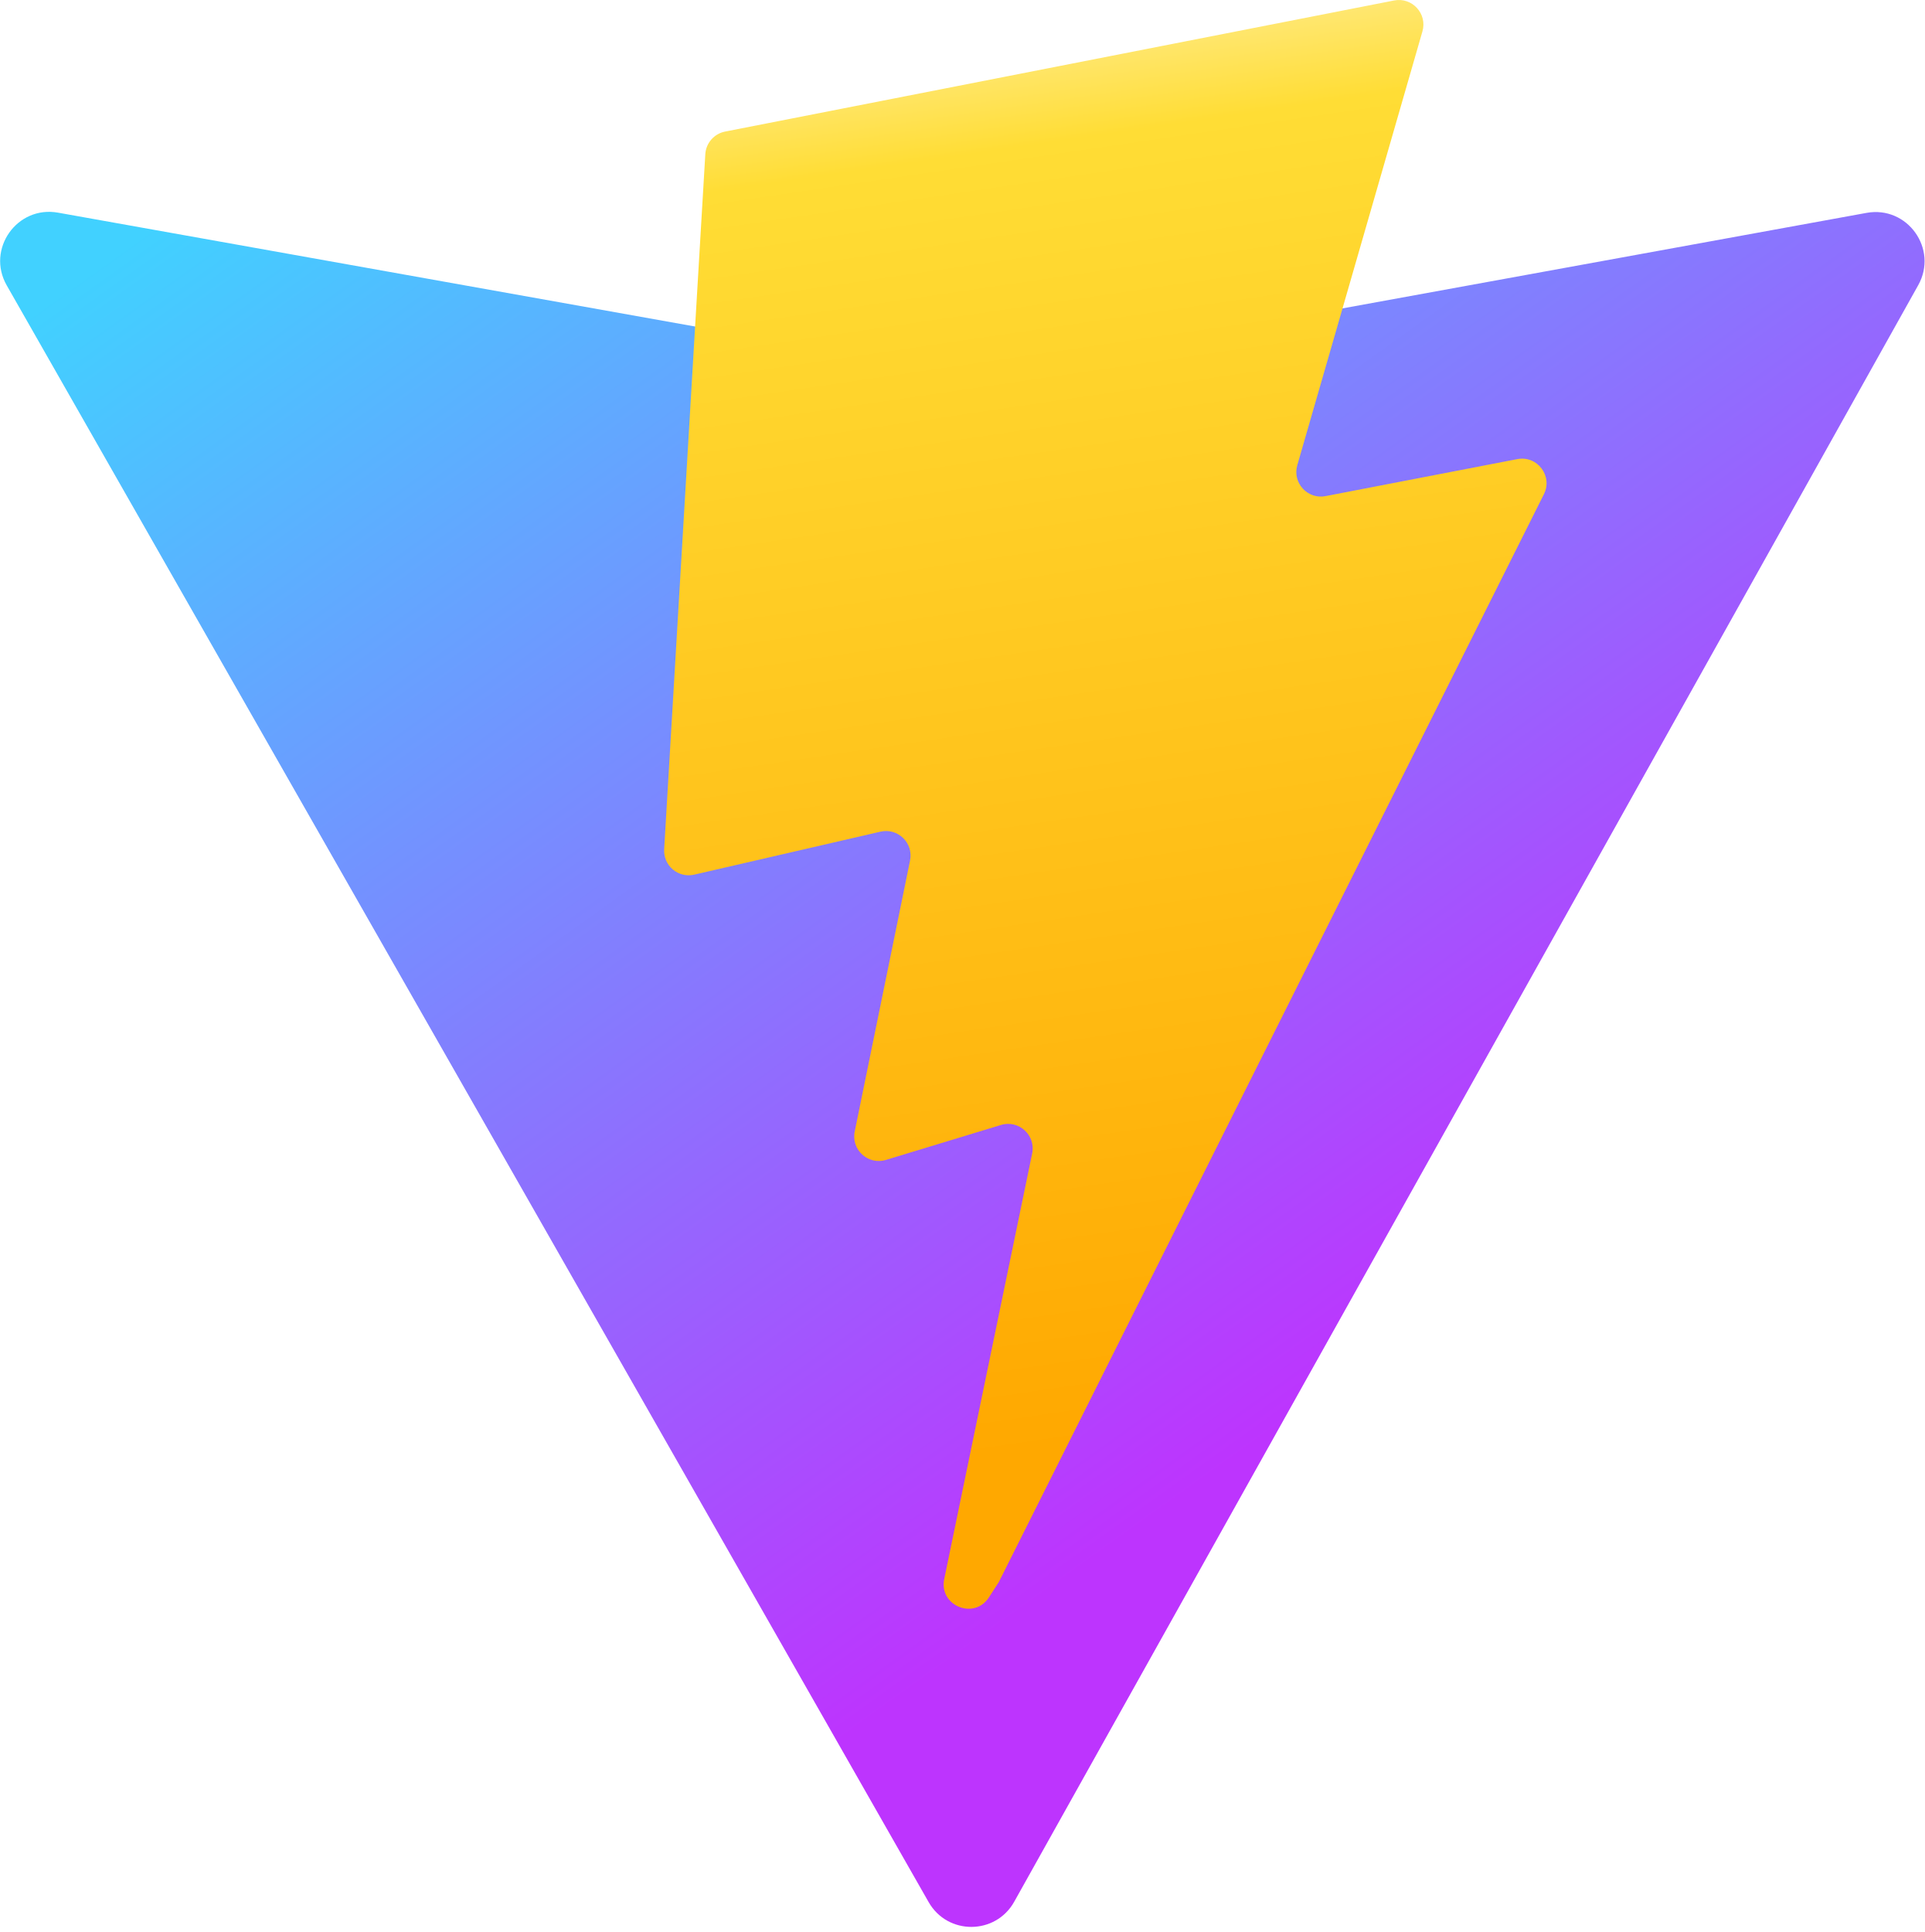
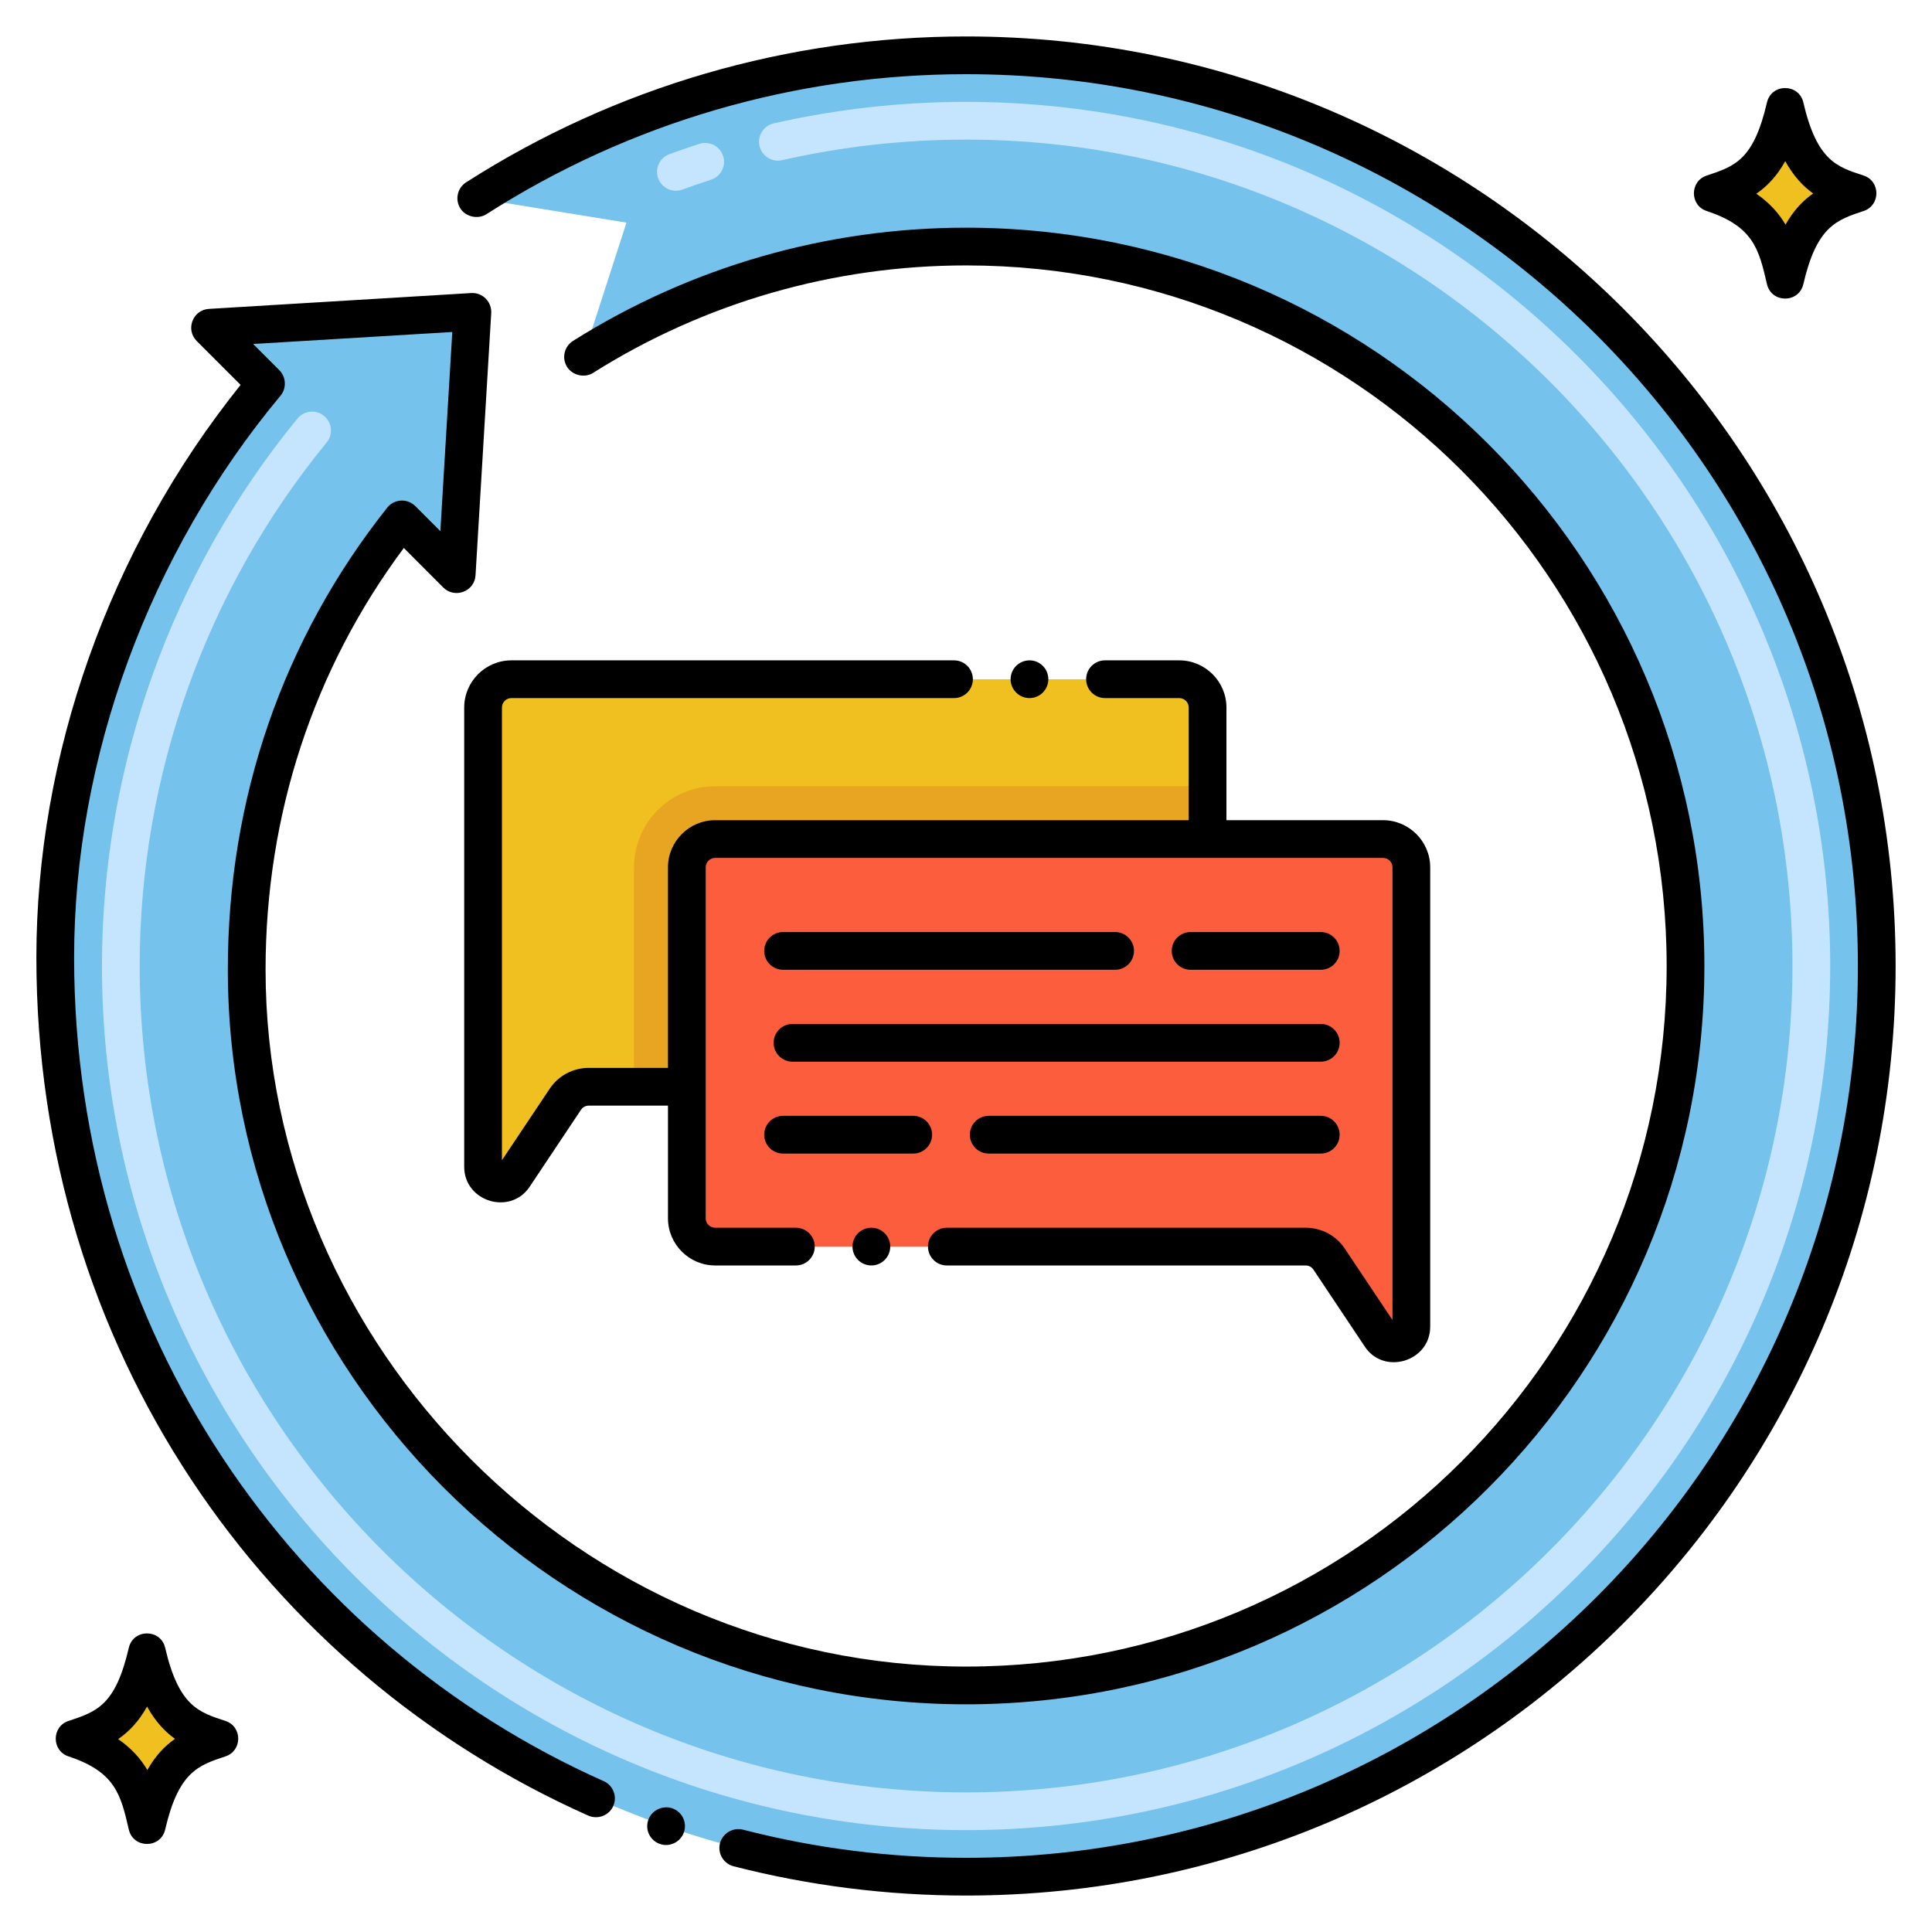
- <svg xmlns="http://www.w3.org/2000/svg" aria-hidden="true" role="img" class="iconify iconify--logos" width="31.88" height="32" preserveAspectRatio="xMidYMid meet" viewBox="0 0 256 257">
-   <defs>
-     <linearGradient id="IconifyId1813088fe1fbc01fb466" x1="-.828%" x2="57.636%" y1="7.652%" y2="78.411%">
-       <stop offset="0%" stop-color="#41D1FF" />
-       <stop offset="100%" stop-color="#BD34FE" />
-     </linearGradient>
-     <linearGradient id="IconifyId1813088fe1fbc01fb467" x1="43.376%" x2="50.316%" y1="2.242%" y2="89.03%">
-       <stop offset="0%" stop-color="#FFEA83" />
-       <stop offset="8.333%" stop-color="#FFDD35" />
-       <stop offset="100%" stop-color="#FFA800" />
-     </linearGradient>
-   </defs>
-   <path fill="url(#IconifyId1813088fe1fbc01fb466)" d="M255.153 37.938L134.897 252.976c-2.483 4.44-8.862 4.466-11.382.048L.875 37.958c-2.746-4.814 1.371-10.646 6.827-9.67l120.385 21.517a6.537 6.537 0 0 0 2.322-.004l117.867-21.483c5.438-.991 9.574 4.796 6.877 9.62Z" />
-   <path fill="url(#IconifyId1813088fe1fbc01fb467)" d="M185.432.063L96.44 17.501a3.268 3.268 0 0 0-2.634 3.014l-5.474 92.456a3.268 3.268 0 0 0 3.997 3.378l24.777-5.718c2.318-.535 4.413 1.507 3.936 3.838l-7.361 36.047c-.495 2.426 1.782 4.5 4.151 3.78l15.304-4.649c2.372-.72 4.652 1.36 4.15 3.788l-11.698 56.621c-.732 3.542 3.979 5.473 5.943 2.437l1.313-2.028l72.516-144.72c1.215-2.423-.88-5.186-3.54-4.672l-25.505 4.922c-2.396.462-4.435-1.77-3.759-4.114l16.646-57.705c.677-2.35-1.37-4.583-3.769-4.113Z" />
+ <svg xmlns="http://www.w3.org/2000/svg" version="1.1" x="0px" y="0px" viewBox="0 0 256 256" enable-background="new 0 0 256 256" xml:space="preserve">
+   <g id="Layer_2">
+ </g>
+   <g id="Layer_1">
+     <g>
+       <path fill="#75C2ED" d="M128.01,7.33c-22.396,0-44.933,6.158-64.9,18.94l19.9,3.23l-5.75,17.79c14.7-9.26,32.1-14.62,50.75-14.62    c52.65,0,95.33,42.68,95.33,95.33c0,52.65-42.68,95.33-95.33,95.33c-51.837,0-94.192-41.434-95.31-93.3    c-0.351-23.473,7.259-44.422,20.56-61.2l7.25,7.25l2.08-34.75l-34.75,2.09l7.41,7.41c-19.547,23.45-28.669,52.709-27.88,79.2    c1.031,65.425,54.446,118.64,120.64,118.64c66.64,0,120.67-54.03,120.67-120.67S194.65,7.33,128.01,7.33z" />
+       <path fill="#EFC01F" d="M160.01,93.75v17.43H94.76c-2.07,0-3.75,1.68-3.75,3.75V144H78.02c-1.26,0-2.43,0.63-3.12,1.67    l-6.77,10.15c-1.23,1.85-4.12,0.97-4.12-1.25V93.75c0-2.07,1.68-3.75,3.75-3.75h88.5C158.33,90,160.01,91.68,160.01,93.75z" />
+       <path fill="#E8A521" d="M160.01,104.18v7H94.76c-2.07,0-3.75,1.68-3.75,3.75V144h-7v-29.07c0-5.93,4.82-10.75,10.75-10.75H160.01z    " />
+       <path fill="#FC5D3D" d="M187.01,114.93v60.82c0,2.22-2.89,3.1-4.12,1.24l-6.77-10.14c-0.69-1.05-1.86-1.67-3.12-1.67H94.76    c-2.07,0-3.75-1.68-3.75-3.75v-46.5c0-2.07,1.68-3.75,3.75-3.75h88.5C185.33,111.18,187.01,112.86,187.01,114.93z" />
+       <path fill="#F0C020" d="M29.1,230.383c-3.683-1.217-7.487-2.281-9.623-11.481c-1.967,8.473-5.118,9.992-9.623,11.481    c7.347,2.428,8.455,6.447,9.623,11.48C21.49,233.187,24.82,231.797,29.1,230.383z" />
+       <path d="M17.068,242.422c-1.067-4.599-1.771-7.637-7.989-9.691c-2.259-0.746-2.254-3.952,0-4.697    c3.743-1.237,6.216-2.054,7.989-9.692c0.589-2.538,4.228-2.545,4.818,0c1.813,7.811,4.522,8.549,7.989,9.691    c2.259,0.746,2.254,3.952,0,4.697c-3.609,1.192-6.218,2.054-7.989,9.691C21.295,244.972,17.66,244.973,17.068,242.422z     M15.654,230.439c1.78,1.222,2.996,2.618,3.872,4.094c1.061-1.875,2.29-3.166,3.659-4.128c-1.312-0.939-2.583-2.269-3.699-4.279    C18.383,228.111,17.094,229.451,15.654,230.439z" />
+       <path fill="#F0C020" d="M246.165,25.611c-3.683-1.217-7.487-2.281-9.623-11.481c-1.967,8.473-5.118,9.992-9.623,11.481    c7.347,2.428,8.455,6.447,9.623,11.48C238.556,28.415,241.885,27.026,246.165,25.611z" />
+       <path d="M234.133,37.651c-1.067-4.599-1.771-7.637-7.989-9.691c-2.259-0.746-2.254-3.952,0-4.697    c3.743-1.237,6.216-2.054,7.989-9.692c0.589-2.538,4.228-2.545,4.818,0c1.813,7.811,4.522,8.549,7.989,9.691    c2.259,0.746,2.254,3.952,0,4.697c-3.609,1.192-6.218,2.054-7.989,9.691C238.36,40.201,234.726,40.202,234.133,37.651z     M232.72,25.668c1.78,1.222,2.996,2.618,3.872,4.094c1.061-1.875,2.29-3.166,3.659-4.128c-1.312-0.939-2.583-2.269-3.699-4.279    C235.448,23.34,234.16,24.68,232.72,25.668z" />
+       <g>
+         <path fill="#C5E5FE" d="M128.01,242.5c-63.136,0-114.5-51.364-114.5-114.5c0-26.4,9.201-52.164,25.908-72.543     c0.876-1.068,2.45-1.224,3.519-0.349c1.068,0.875,1.224,2.451,0.349,3.519C27.308,78.115,18.51,102.752,18.51,128     c0,60.378,49.122,109.5,109.5,109.5s109.5-49.122,109.5-109.5S188.388,18.5,128.01,18.5c-8.229,0-16.431,0.916-24.378,2.723     c-1.346,0.302-2.687-0.537-2.992-1.884c-0.306-1.346,0.538-2.686,1.884-2.992c8.311-1.889,16.886-2.847,25.487-2.847     c63.136,0,114.5,51.364,114.5,114.5S191.146,242.5,128.01,242.5z M87.214,23.632c-0.474-1.297,0.193-2.732,1.49-3.206     c1.311-0.479,2.645-0.938,3.964-1.366c1.313-0.426,2.723,0.294,3.149,1.607c0.426,1.313-0.293,2.723-1.607,3.149     c-1.261,0.409-2.536,0.849-3.79,1.307C89.127,25.594,87.689,24.933,87.214,23.632z" />
+       </g>
+       <path d="M64.46,28.38c18.95-12.14,40.93-18.55,63.55-18.55c65.309,0,118.17,52.854,118.17,118.17    c0,65.309-52.854,118.17-118.17,118.17c-10.02,0-19.96-1.25-29.56-3.73c-1.33-0.34-2.71,0.49-3.05,1.8    c-0.339,1.382,0.483,2.706,1.8,3.05c10.01,2.57,20.37,3.88,30.81,3.88c68.024,0,123.17-55.127,123.17-123.17    c0-68.06-55.183-123.17-123.17-123.17c-23.58,0-46.49,6.69-66.25,19.33c-1.16,0.75-1.5,2.3-0.76,3.46    C61.72,28.74,63.33,29.1,64.46,28.38z" />
+       <path d="M87.44,244.33c1.175,0.45,2.702-0.164,3.18-1.53c0.449-1.308-0.219-2.728-1.54-3.19c-1.28-0.44-2.74,0.27-3.18,1.54    c-0.46,1.3,0.23,2.73,1.53,3.18C87.44,244.33,87.44,244.33,87.44,244.33z" />
+       <path d="M77.95,240.58c1.332,0.563,2.77-0.057,3.31-1.27c0.56-1.26-0.01-2.74-1.27-3.3C38.971,217.734,9.82,176.513,9.82,126.86    c0-26.45,9.96-53.58,27.35-74.43c0.82-0.98,0.75-2.46-0.15-3.37l-3.48-3.48l26.39-1.59l-1.58,26.39l-3.32-3.32    c-1.111-1.089-2.831-0.924-3.73,0.22c-13.82,17.41-21.12,38.58-21.11,61.2c0,53.103,43.511,97.35,97.82,97.35    c54.181,0,97.83-43.927,97.83-97.83c0-54.119-43.862-97.83-97.83-97.83c-18.49,0-36.5,5.19-52.08,15    c-1.146,0.723-1.538,2.253-0.79,3.45c0.72,1.13,2.32,1.5,3.45,0.79c0.01-0.01,0.01-0.01,0.01-0.01    c14.78-9.31,31.87-14.23,49.41-14.23c51.3,0,92.83,41.529,92.83,92.83c0,51.298-41.52,92.83-92.83,92.83    c-51.187,0-92.82-42.439-92.82-92.35c0-20.48,6.34-39.8,18.32-55.87l5.23,5.24c1.506,1.506,4.138,0.541,4.27-1.62l2.08-34.75    c0.083-1.469-1.127-2.736-2.65-2.65l-34.75,2.1c-2.107,0.108-3.163,2.695-1.62,4.26L31.88,51    C14.364,72.841,4.82,100.217,4.82,126.86C4.82,178.792,35.148,221.514,77.95,240.58z" />
+       <path d="M175.01,128.5c1.381,0,2.5-1.119,2.5-2.5s-1.119-2.5-2.5-2.5h-17.25c-1.381,0-2.5,1.119-2.5,2.5s1.119,2.5,2.5,2.5H175.01    z" />
+       <path d="M147.76,123.5h-44c-1.381,0-2.5,1.119-2.5,2.5s1.119,2.5,2.5,2.5h44c1.381,0,2.5-1.119,2.5-2.5    S149.141,123.5,147.76,123.5z" />
+       <path d="M102.51,138.177c0,1.381,1.119,2.5,2.5,2.5h70c1.381,0,2.5-1.119,2.5-2.5s-1.119-2.5-2.5-2.5h-70    C103.629,135.677,102.51,136.796,102.51,138.177z" />
+       <path d="M175.01,147.854h-44c-1.381,0-2.5,1.119-2.5,2.5s1.119,2.5,2.5,2.5h44c1.381,0,2.5-1.119,2.5-2.5    S176.391,147.854,175.01,147.854z" />
+       <path d="M123.51,150.354c0-1.381-1.119-2.5-2.5-2.5h-17.25c-1.381,0-2.5,1.119-2.5,2.5s1.119,2.5,2.5,2.5h17.25    C122.391,152.854,123.51,151.735,123.51,150.354z" />
+       <path d="M67.76,92.5h58.66c1.37,0,2.49-1.12,2.49-2.5s-1.12-2.5-2.49-2.5H67.76c-3.44,0-6.25,2.81-6.25,6.25v60.82    c-0.036,4.649,6.133,6.551,8.7,2.64l6.77-10.15c0.23-0.35,0.62-0.56,1.04-0.56h10.49v14.93c0,3.44,2.81,6.25,6.25,6.25h10.7    c1.38,0,2.5-1.12,2.5-2.5c0-1.38-1.12-2.5-2.5-2.5h-10.7c-0.69,0-1.25-0.56-1.25-1.25v-46.5c0-0.69,0.56-1.25,1.25-1.25h88.5    c0.69,0,1.25,0.56,1.25,1.25v59.98l-6.31-9.45c-1.15-1.74-3.09-2.78-5.2-2.78h-47.54c-1.38,0-2.5,1.12-2.5,2.5    c0,1.38,1.12,2.5,2.5,2.5H173c0.43,0,0.8,0.2,1.03,0.54l6.78,10.16c2.519,3.916,8.735,2.042,8.7-2.63v-60.82    c0-3.44-2.81-6.25-6.25-6.25h-20.75V93.75c0-3.44-2.81-6.25-6.25-6.25h-9.85c-1.37,0-2.49,1.12-2.49,2.5s1.12,2.5,2.49,2.5h9.85    c0.69,0,1.25,0.56,1.25,1.25v14.93H94.76c-3.44,0-6.25,2.81-6.25,6.25v26.57H78.02c-2.1,0-4.04,1.04-5.2,2.79l-6.31,9.45V93.75    C66.51,93.06,67.07,92.5,67.76,92.5z" />
+       <path d="M138.91,90c0-1.38-1.12-2.5-2.49-2.5c-1.38,0-2.51,1.12-2.51,2.5s1.13,2.5,2.51,2.5C137.79,92.5,138.91,91.38,138.91,90z" />
+       <circle cx="115.46" cy="165.18" r="2.5" />
+     </g>
+   </g>
</svg>
